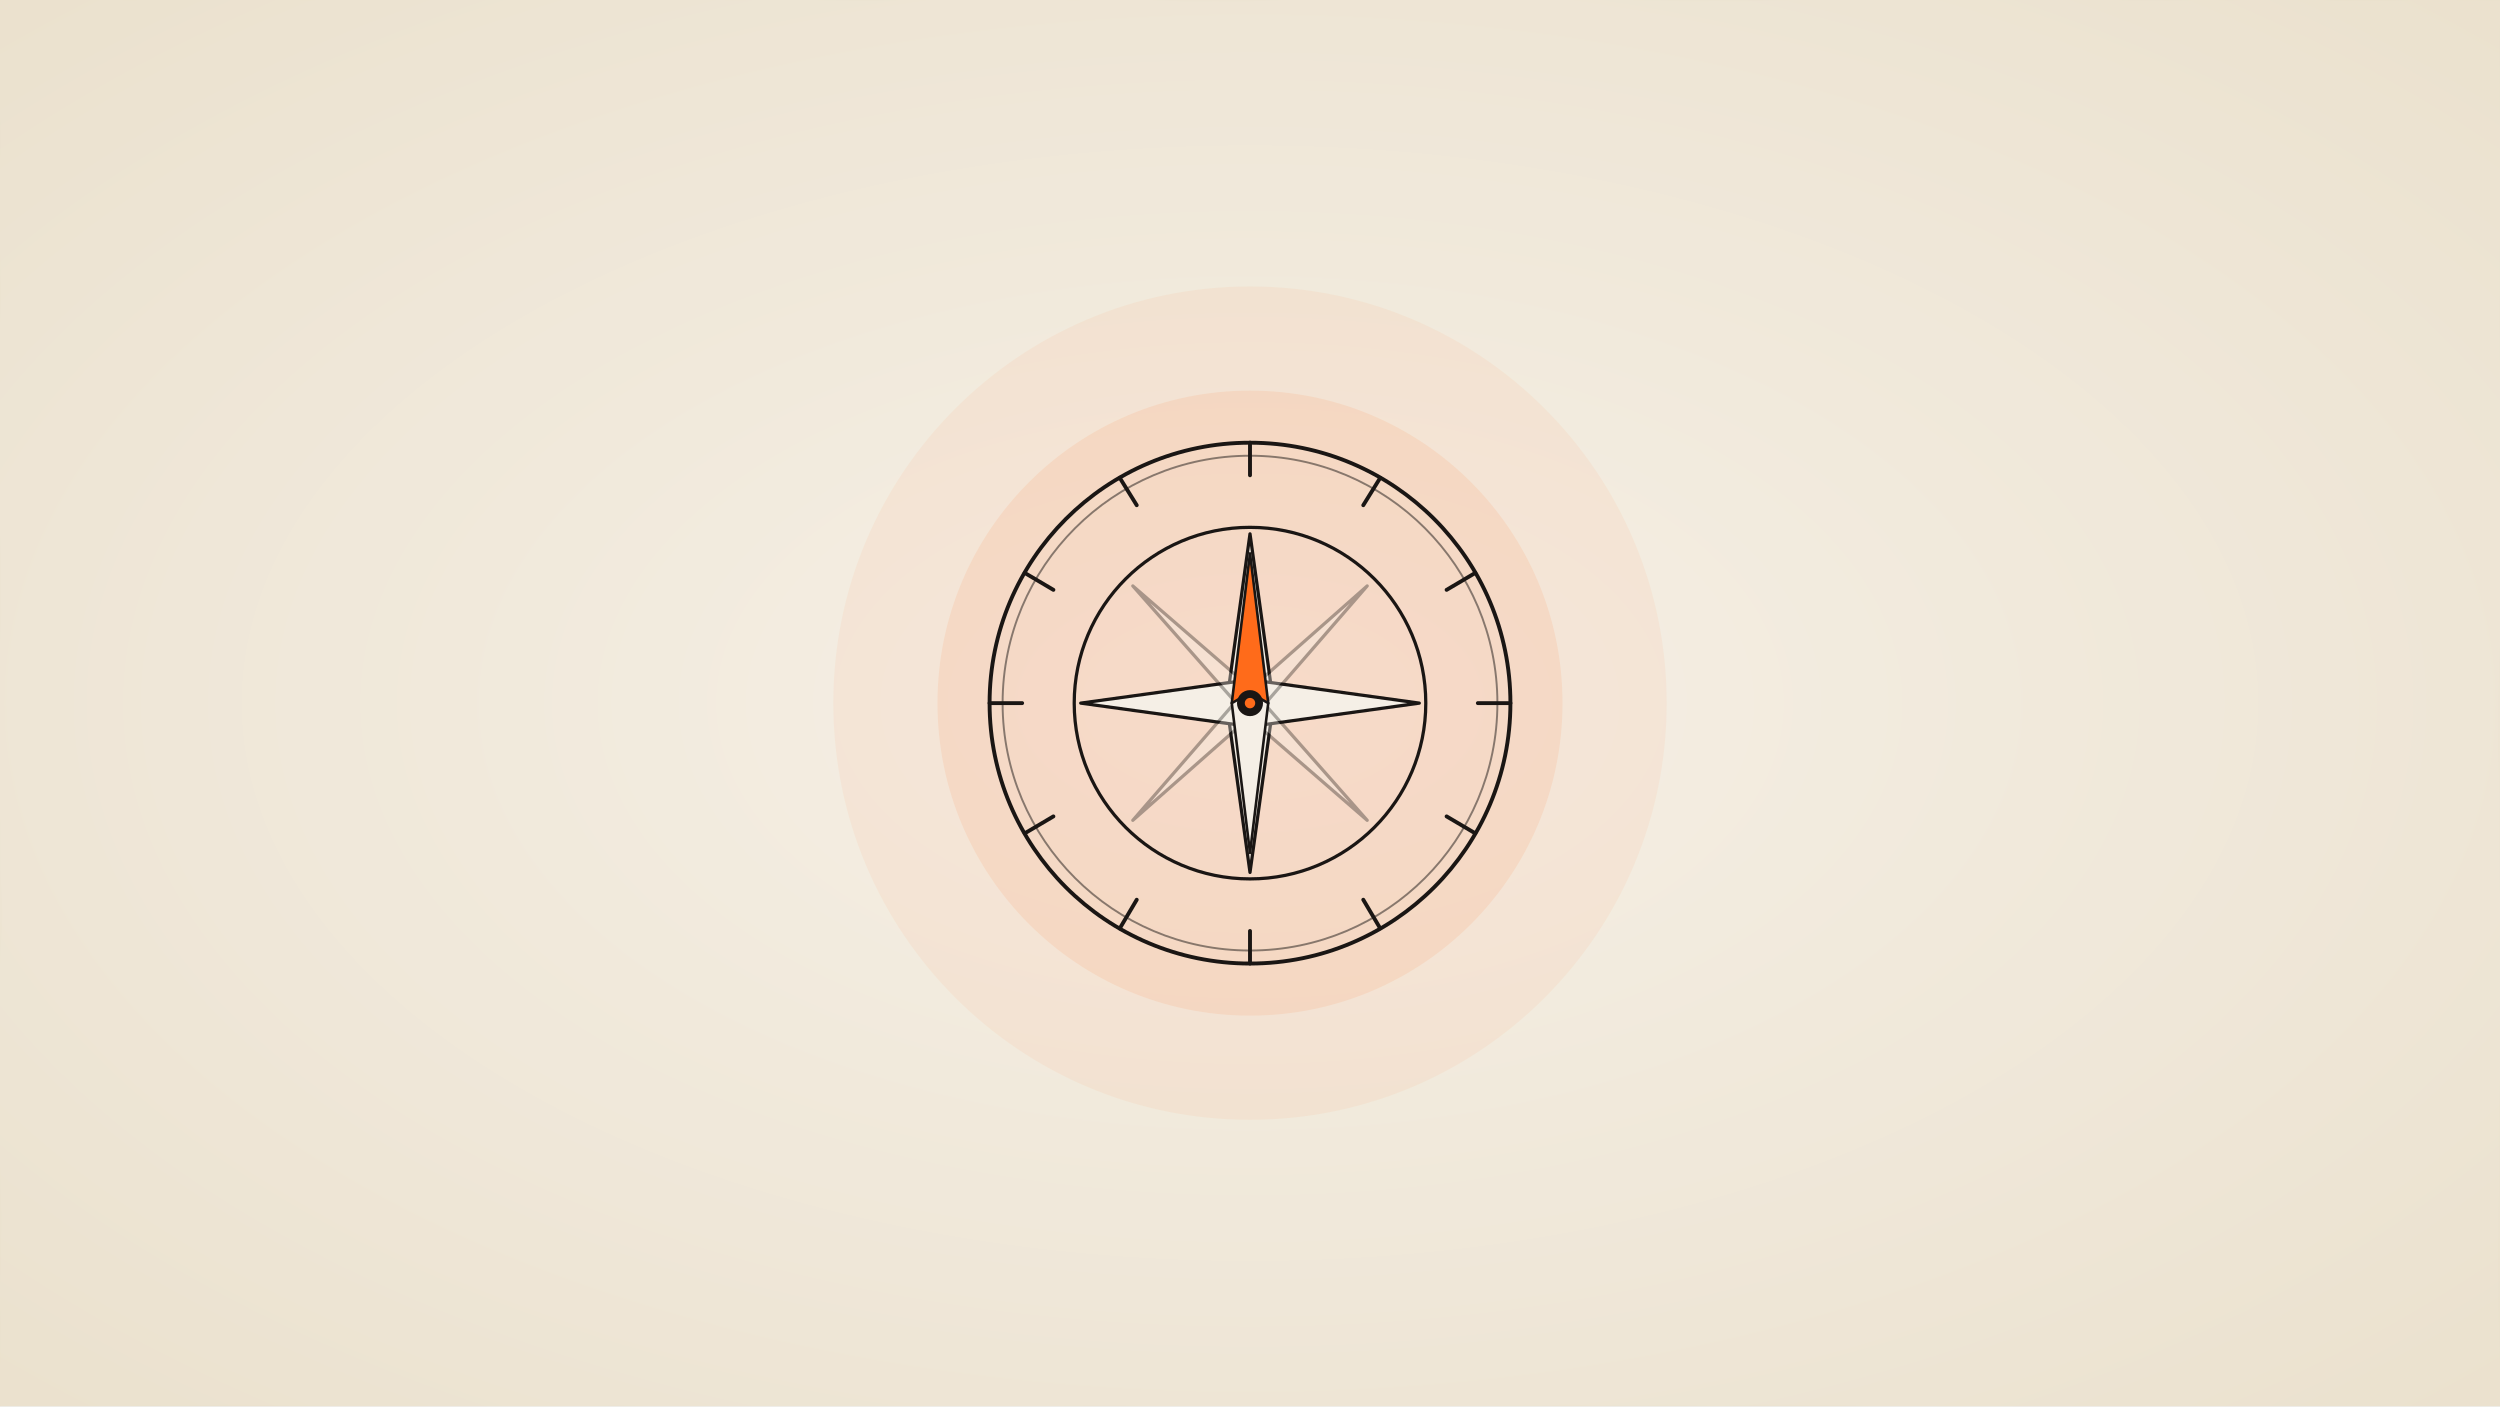
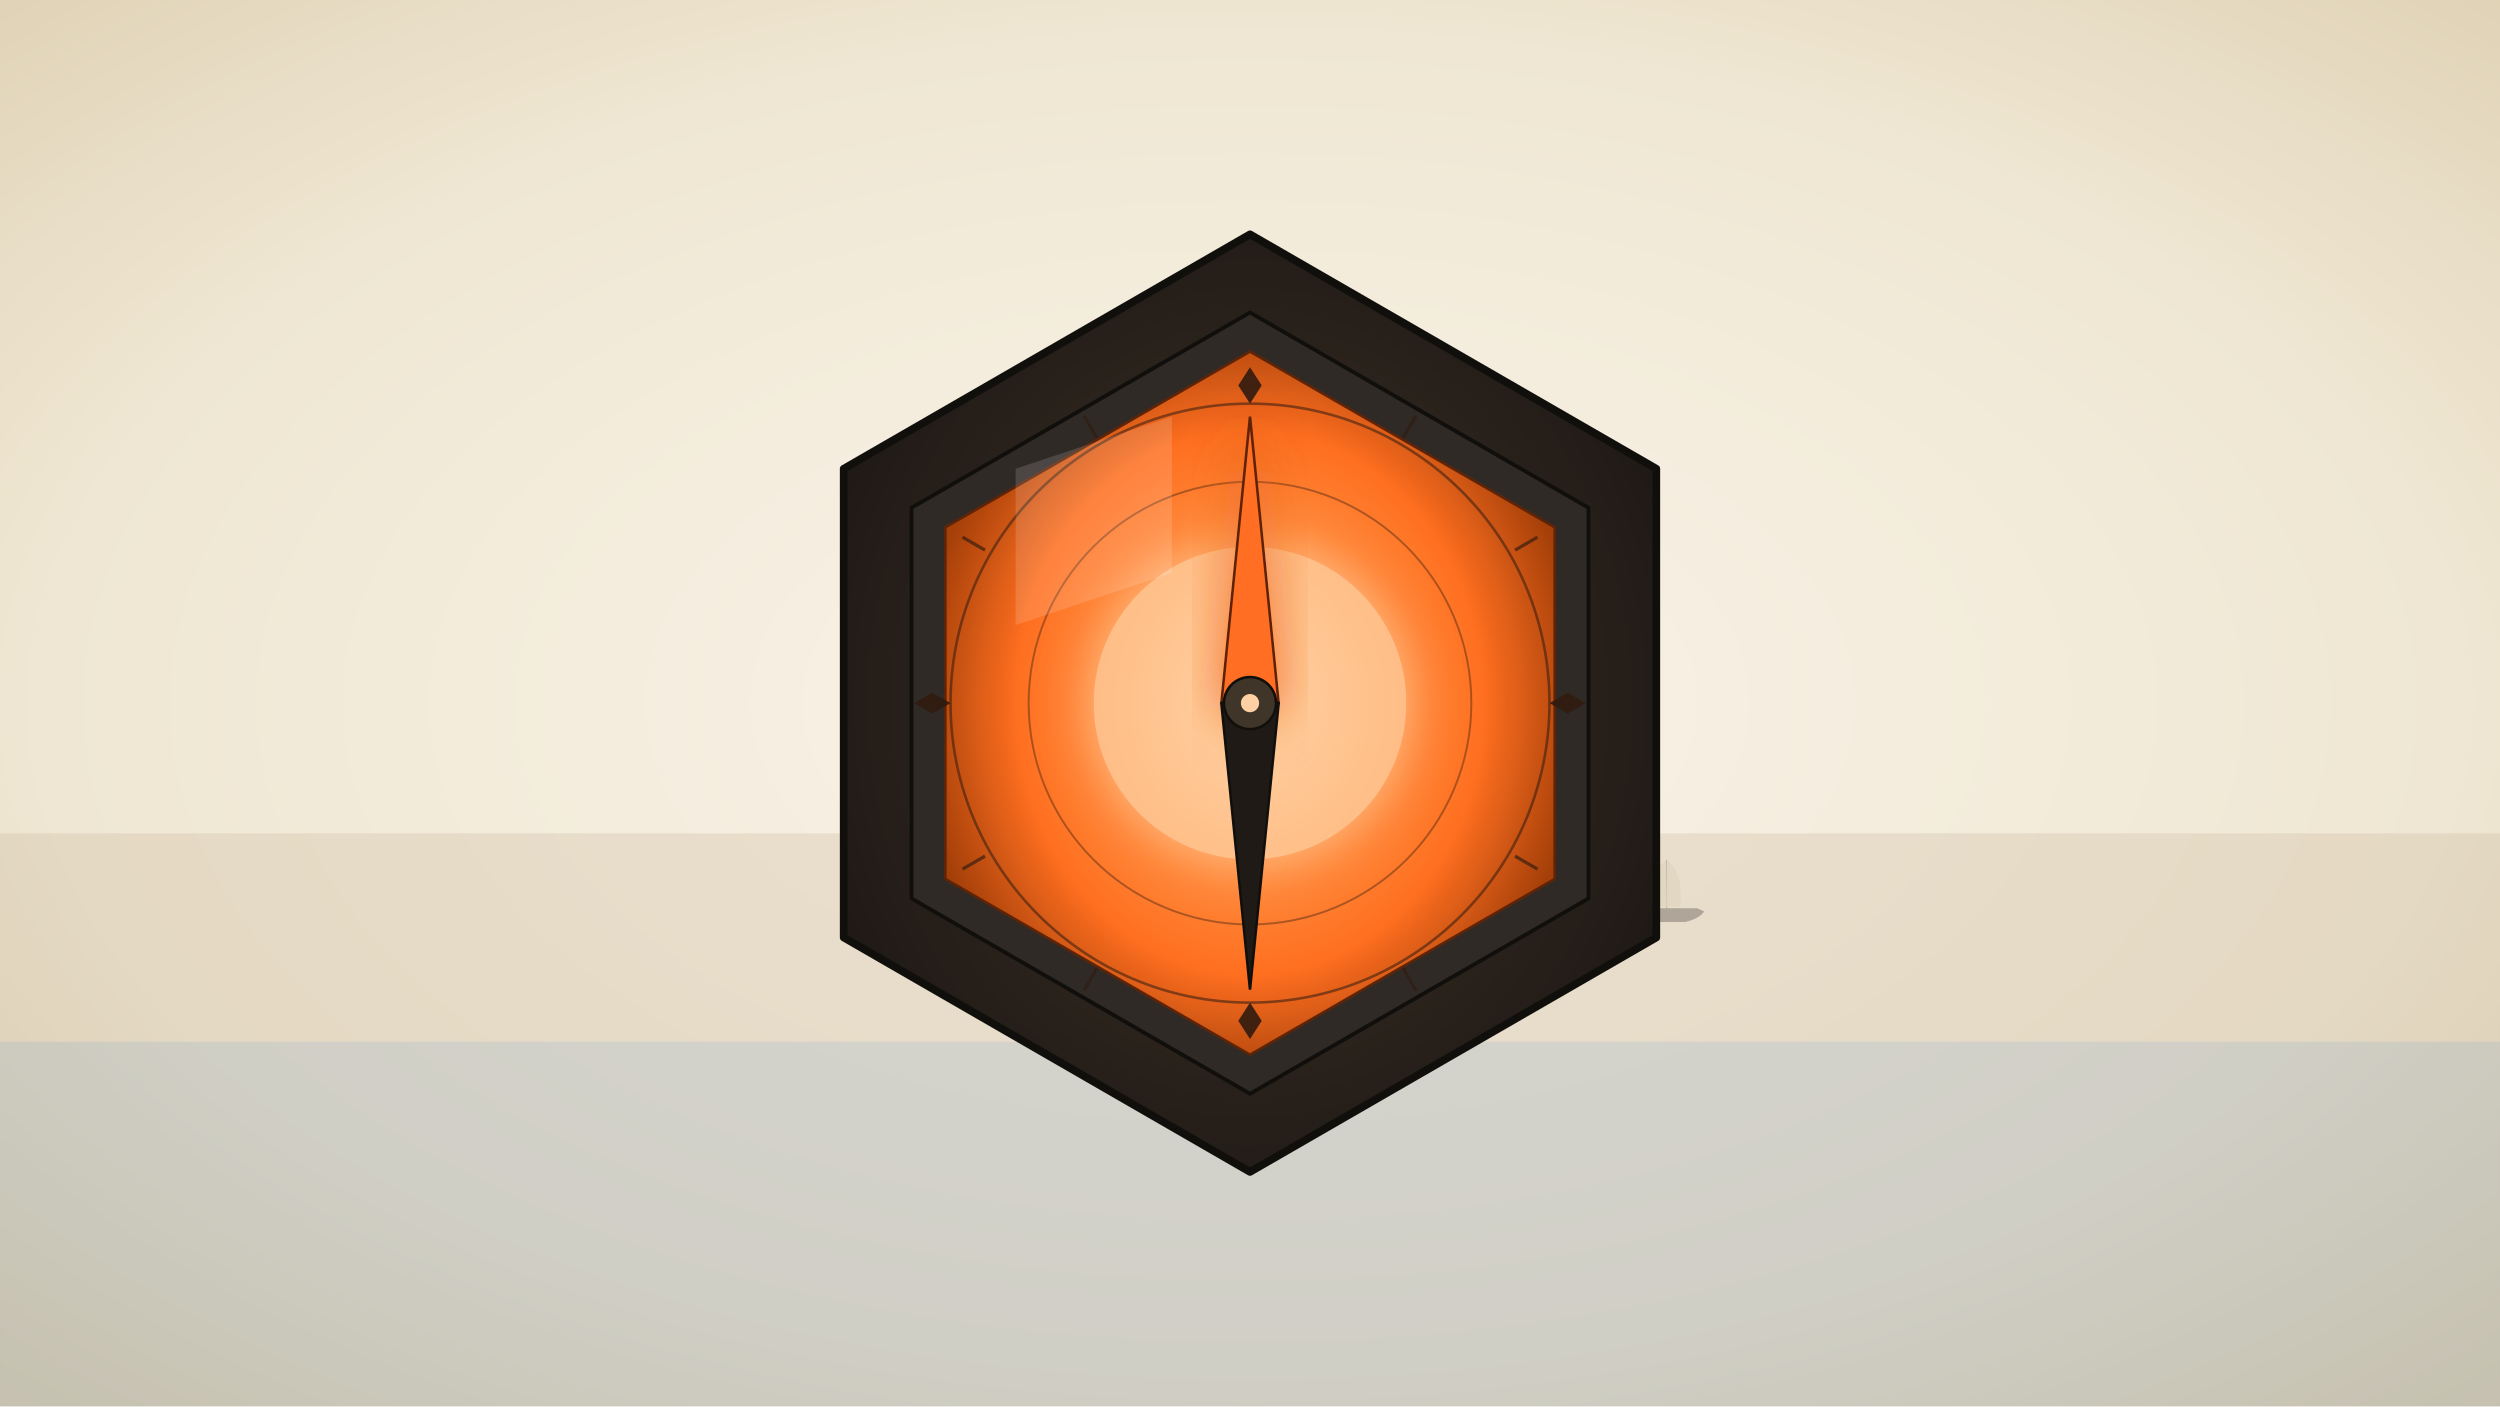
- <svg xmlns="http://www.w3.org/2000/svg" viewBox="0 0 1920 1080" preserveAspectRatio="xMidYMid slice" role="img" aria-label="Scene 12 — Transition to realistic deck — Cartoon Saloon">
+ <svg xmlns="http://www.w3.org/2000/svg" viewBox="0 0 1920 1080" preserveAspectRatio="xMidYMid slice" role="img" aria-label="Scene 12 — Cinematic-to-realistic transition">
  <defs>
-     <radialGradient id="s12_creamBg" cx="50%" cy="50%" r="80%">
-       <stop offset="0%" stop-color="#F5EFE6" />
-       <stop offset="100%" stop-color="#E8DEC8" />
+     <radialGradient id="creamSky12" cx="50%" cy="50%" r="80%">
+       <stop offset="0%" stop-color="#FAF4E9" />
+       <stop offset="60%" stop-color="#EFE6D2" />
+       <stop offset="100%" stop-color="#D8C9A8" />
    </radialGradient>
-     <radialGradient id="s12_pulse" cx="50%" cy="50%" r="60%">
-       <stop offset="0%" stop-color="#FF6B1A" stop-opacity="0.18" />
+     <radialGradient id="orangeCore12" cx="50%" cy="50%" r="55%">
+       <stop offset="0%" stop-color="#FFCFA0" />
+       <stop offset="40%" stop-color="#FF8A3A" />
+       <stop offset="70%" stop-color="#FF6B1A" />
+       <stop offset="100%" stop-color="#A83B00" stop-opacity="0.95" />
+     </radialGradient>
+     <radialGradient id="orangeBloom12" cx="50%" cy="50%" r="70%">
+       <stop offset="0%" stop-color="#FFCFA0" stop-opacity="0.95" />
+       <stop offset="45%" stop-color="#FF8A3A" stop-opacity="0.5" />
      <stop offset="100%" stop-color="#FF6B1A" stop-opacity="0" />
    </radialGradient>
-     <filter id="s12_painterly" x="-5%" y="-5%" width="110%" height="110%">
-       <feTurbulence type="fractalNoise" baseFrequency="0.008" numOctaves="3" seed="42" />
-       <feDisplacementMap in="SourceGraphic" scale="6" />
+     <radialGradient id="metalRim12" cx="50%" cy="50%" r="55%">
+       <stop offset="0%" stop-color="#3A2F22" />
+       <stop offset="100%" stop-color="#1A1410" />
+     </radialGradient>
+     <filter id="bloom12" x="-50%" y="-50%" width="200%" height="200%">
+       <feGaussianBlur stdDeviation="20" />
+       <feMerge>
+         <feMergeNode />
+         <feMergeNode in="SourceGraphic" />
+       </feMerge>
    </filter>
-     <filter id="s12_bloom" x="-50%" y="-50%" width="200%" height="200%">
-       <feGaussianBlur stdDeviation="22" />
+     <filter id="bloomBig12" x="-100%" y="-100%" width="300%" height="300%">
+       <feGaussianBlur stdDeviation="60" />
+     </filter>
+     <filter id="painterly12">
+       <feTurbulence type="fractalNoise" baseFrequency="0.011" numOctaves="2" seed="29" />
+       <feDisplacementMap in="SourceGraphic" scale="2" />
    </filter>
  </defs>
-   <rect width="1920" height="1080" fill="url(#s12_creamBg)" />
-   <rect width="1920" height="1080" fill="#FFFFFF" opacity="0.04" filter="url(#s12_painterly)" pointer-events="none" />
+   <rect width="1920" height="1080" fill="url(#creamSky12)" />
+   <g opacity="0.6">
+     <animate attributeName="opacity" values="0.6;0.4;0.2;0" keyTimes="0;0.3;0.5;0.7" dur="8s" fill="freeze" />
+     <rect x="0" y="640" width="1920" height="160" fill="#C8B898" opacity="0.5" />
+     <rect x="0" y="800" width="1920" height="280" fill="#7B8E9C" opacity="0.45" />
+     <g transform="translate(1280 700) scale(0.18)" opacity="0.5">
+       <path d="M -160,0 Q -140,30 -80,45 L 80,45 Q 140,30 160,0 L 130,-14 L -130,-14 Z" fill="#1A1410" />
+       <rect x="-2" y="-220" width="4" height="220" fill="#1F1810" />
+       <path d="M -2,-220 Q -60,-170 -60,-80 L -60,-20 L 0,-20 Z" fill="#C8B898" />
+       <path d="M 2,-220 Q 60,-170 60,-80 L 60,-20 L 0,-20 Z" fill="#C8B898" opacity="0.9" />
+     </g>
+   </g>
+   <circle cx="960" cy="540" r="200" fill="url(#orangeBloom12)" filter="url(#bloomBig12)" opacity="0">
+     <animate attributeName="opacity" values="0;0.3;0.6;0.85;1;1" keyTimes="0;0.2;0.4;0.6;0.85;1" dur="8s" fill="freeze" />
+     <animate attributeName="r" values="180;320;520;760;1100;1400" keyTimes="0;0.2;0.4;0.6;0.85;1" dur="8s" fill="freeze" />
+   </circle>
  <g transform="translate(960 540)">
-     <animateTransform attributeName="transform" type="scale" values="0.4;0.5;0.7;1.0;1.4;1.9;2.4;2.6" keyTimes="0;0.15;0.32;0.5;0.65;0.78;0.9;1" dur="8s" fill="freeze" additive="sum" calcMode="spline" keySplines="0.42 0 0.58 1;0.42 0 0.58 1;0.42 0 0.58 1;0.42 0 0.58 1;0.42 0 0.58 1;0.42 0 0.58 1;0.42 0 0.58 1" />
-     <circle cx="0" cy="0" r="320" fill="#FF6B1A" opacity="0.06">
-       <animate attributeName="r" values="300;360;300" dur="3.6s" repeatCount="indefinite" />
-       <animate attributeName="opacity" values="0.04;0.10;0.04" dur="3.6s" repeatCount="indefinite" />
-     </circle>
-     <circle cx="0" cy="0" r="240" fill="#FF6B1A" opacity="0.10">
-       <animate attributeName="r" values="220;270;220" dur="3.6s" repeatCount="indefinite" />
-       <animate attributeName="opacity" values="0.08;0.16;0.08" dur="3.6s" repeatCount="indefinite" />
-     </circle>
-     <circle cx="0" cy="0" r="200" fill="none" stroke="#1A1614" stroke-width="3" stroke-linecap="round" />
-     <circle cx="0" cy="0" r="190" fill="none" stroke="#1A1614" stroke-width="1.5" stroke-linecap="round" opacity="0.5" />
-     <g stroke="#1A1614" stroke-width="3" stroke-linecap="round">
-       <line x1="0" y1="-200" x2="0" y2="-175" />
-       <line x1="100" y1="-173" x2="87" y2="-152" />
-       <line x1="173" y1="-100" x2="151" y2="-87" />
-       <line x1="200" y1="0" x2="175" y2="0" />
-       <line x1="173" y1="100" x2="151" y2="87" />
-       <line x1="100" y1="173" x2="87" y2="151" />
-       <line x1="0" y1="200" x2="0" y2="175" />
-       <line x1="-100" y1="173" x2="-87" y2="151" />
-       <line x1="-173" y1="100" x2="-151" y2="87" />
-       <line x1="-200" y1="0" x2="-175" y2="0" />
-       <line x1="-173" y1="-100" x2="-151" y2="-87" />
-       <line x1="-100" y1="-173" x2="-87" y2="-152" />
-     </g>
-     <circle cx="0" cy="0" r="135" fill="none" stroke="#1A1614" stroke-width="2.5" stroke-linecap="round" />
-     <g stroke="#1A1614" stroke-width="2.5" stroke-linecap="round" stroke-linejoin="round" fill="#F5EFE6">
-       <polygon points="0,-130 18,0 0,130 -18,0" />
-       <polygon points="-130,0 0,-18 130,0 0,18" />
-       <polygon points="-90,-90 0,-12 90,90 0,12" opacity="0.35" />
-       <polygon points="90,-90 12,0 -90,90 -12,0" opacity="0.35" />
-     </g>
    <g>
-       <polygon points="0,-115 14,0 0,8 -14,0" fill="#FF6B1A" stroke="#1A1614" stroke-width="2" stroke-linejoin="round" />
-       <polygon points="0,115 14,0 0,-8 -14,0" fill="#F5EFE6" stroke="#1A1614" stroke-width="2" stroke-linejoin="round" />
-       <circle cx="0" cy="0" r="10" fill="#1A1614" />
-       <circle cx="0" cy="0" r="4" fill="#FF6B1A">
-         <animate attributeName="r" values="3;6;3" dur="1.8s" repeatCount="indefinite" />
-       </circle>
+       <animateTransform attributeName="transform" type="scale" values="0.4;0.6;0.9;1.3;1.9;2.6" keyTimes="0;0.18;0.4;0.6;0.82;1" dur="8s" fill="freeze" />
+       <g>
+         <animateTransform attributeName="transform" type="rotate" values="-6;-3;0;3;6;8" keyTimes="0;0.2;0.4;0.6;0.8;1" dur="8s" fill="freeze" />
+         <polygon points="0,-360 312,-180 312,180 0,360 -312,180 -312,-180" fill="url(#metalRim12)" stroke="#0A0805" stroke-width="6" stroke-linejoin="round" />
+         <polygon points="0,-300 260,-150 260,150 0,300 -260,150 -260,-150" fill="#2A2420" stroke="#0A0805" stroke-width="3" stroke-linejoin="round" />
+         <polygon points="0,-270 234,-135 234,135 0,270 -234,135 -234,-135" fill="url(#orangeCore12)" stroke="#5A1E00" stroke-width="2" stroke-linejoin="round" />
+         <circle r="230" fill="none" stroke="#2A1408" stroke-width="2" opacity="0.55" />
+         <circle r="170" fill="none" stroke="#2A1408" stroke-width="1.5" opacity="0.4" />
+         <g fill="#2A1408" opacity="0.9">
+           <polygon points="0,-258 9,-244 0,-230 -9,-244" />
+           <polygon points="258,0 244,8 230,0 244,-8" />
+           <polygon points="0,258 9,244 0,230 -9,244" />
+           <polygon points="-258,0 -244,8 -230,0 -244,-8" />
+         </g>
+         <g stroke="#2A1408" stroke-width="2.5" opacity="0.65">
+           <g transform="rotate(30)">
+             <line x1="0" y1="-255" x2="0" y2="-235" />
+           </g>
+           <g transform="rotate(60)">
+             <line x1="0" y1="-255" x2="0" y2="-235" />
+           </g>
+           <g transform="rotate(120)">
+             <line x1="0" y1="-255" x2="0" y2="-235" />
+           </g>
+           <g transform="rotate(150)">
+             <line x1="0" y1="-255" x2="0" y2="-235" />
+           </g>
+           <g transform="rotate(210)">
+             <line x1="0" y1="-255" x2="0" y2="-235" />
+           </g>
+           <g transform="rotate(240)">
+             <line x1="0" y1="-255" x2="0" y2="-235" />
+           </g>
+           <g transform="rotate(300)">
+             <line x1="0" y1="-255" x2="0" y2="-235" />
+           </g>
+           <g transform="rotate(330)">
+             <line x1="0" y1="-255" x2="0" y2="-235" />
+           </g>
+         </g>
+         <circle r="120" fill="#FFCFA0" opacity="0.75" filter="url(#bloom12)">
+           <animate attributeName="opacity" values="0.5;0.7;0.85;0.95;1" keyTimes="0;0.25;0.5;0.75;1" dur="8s" fill="freeze" />
+         </circle>
+         <polygon points="0,-220 22,0 0,12 -22,0" fill="#FF6B1A" stroke="#5A1E00" stroke-width="2" filter="url(#bloom12)" />
+         <polygon points="0,220 22,0 0,-12 -22,0" fill="#1A1410" stroke="#0A0805" stroke-width="2" />
+         <circle r="20" fill="#3A2F22" stroke="#0A0805" stroke-width="2" />
+         <circle r="7" fill="#FFCFA0" />
+         <polygon points="-180,-180 -60,-220 -60,-100 -180,-60" fill="#FFFFFF" opacity="0.14" />
+       </g>
    </g>
  </g>
  <rect width="1920" height="1080" fill="#FF6B1A" opacity="0">
-     <animate attributeName="opacity" values="0;0;0;0.45;0.78" keyTimes="0;0.6;0.85;0.95;1" dur="8s" fill="freeze" calcMode="spline" keySplines="0.42 0 0.58 1;0.42 0 0.58 1;0.42 0 0.58 1;0.42 0 0.58 1" />
+     <animate attributeName="opacity" values="0;0;0;0;0.1;0.25;0.4" keyTimes="0;0.5;0.7;0.85;0.92;0.97;1" dur="8s" fill="freeze" />
  </rect>
-   <rect width="1920" height="1080" fill="#F5EFE6" opacity="0">
-     <animate attributeName="opacity" values="0;0;0;0;0.35" keyTimes="0;0.7;0.88;0.94;1" dur="8s" fill="freeze" calcMode="spline" keySplines="0.42 0 0.58 1;0.42 0 0.58 1;0.42 0 0.58 1;0.42 0 0.58 1" />
+   <rect width="1920" height="1080" fill="#FAF4E9" opacity="0">
+     <animate attributeName="opacity" values="0;0;0;0;0;0.15;0.35" keyTimes="0;0.5;0.7;0.85;0.92;0.96;1" dur="8s" fill="freeze" />
  </rect>
+   <rect width="1920" height="1080" fill="#FFFFFF" opacity="0.03" filter="url(#painterly12)" pointer-events="none" />
</svg>
